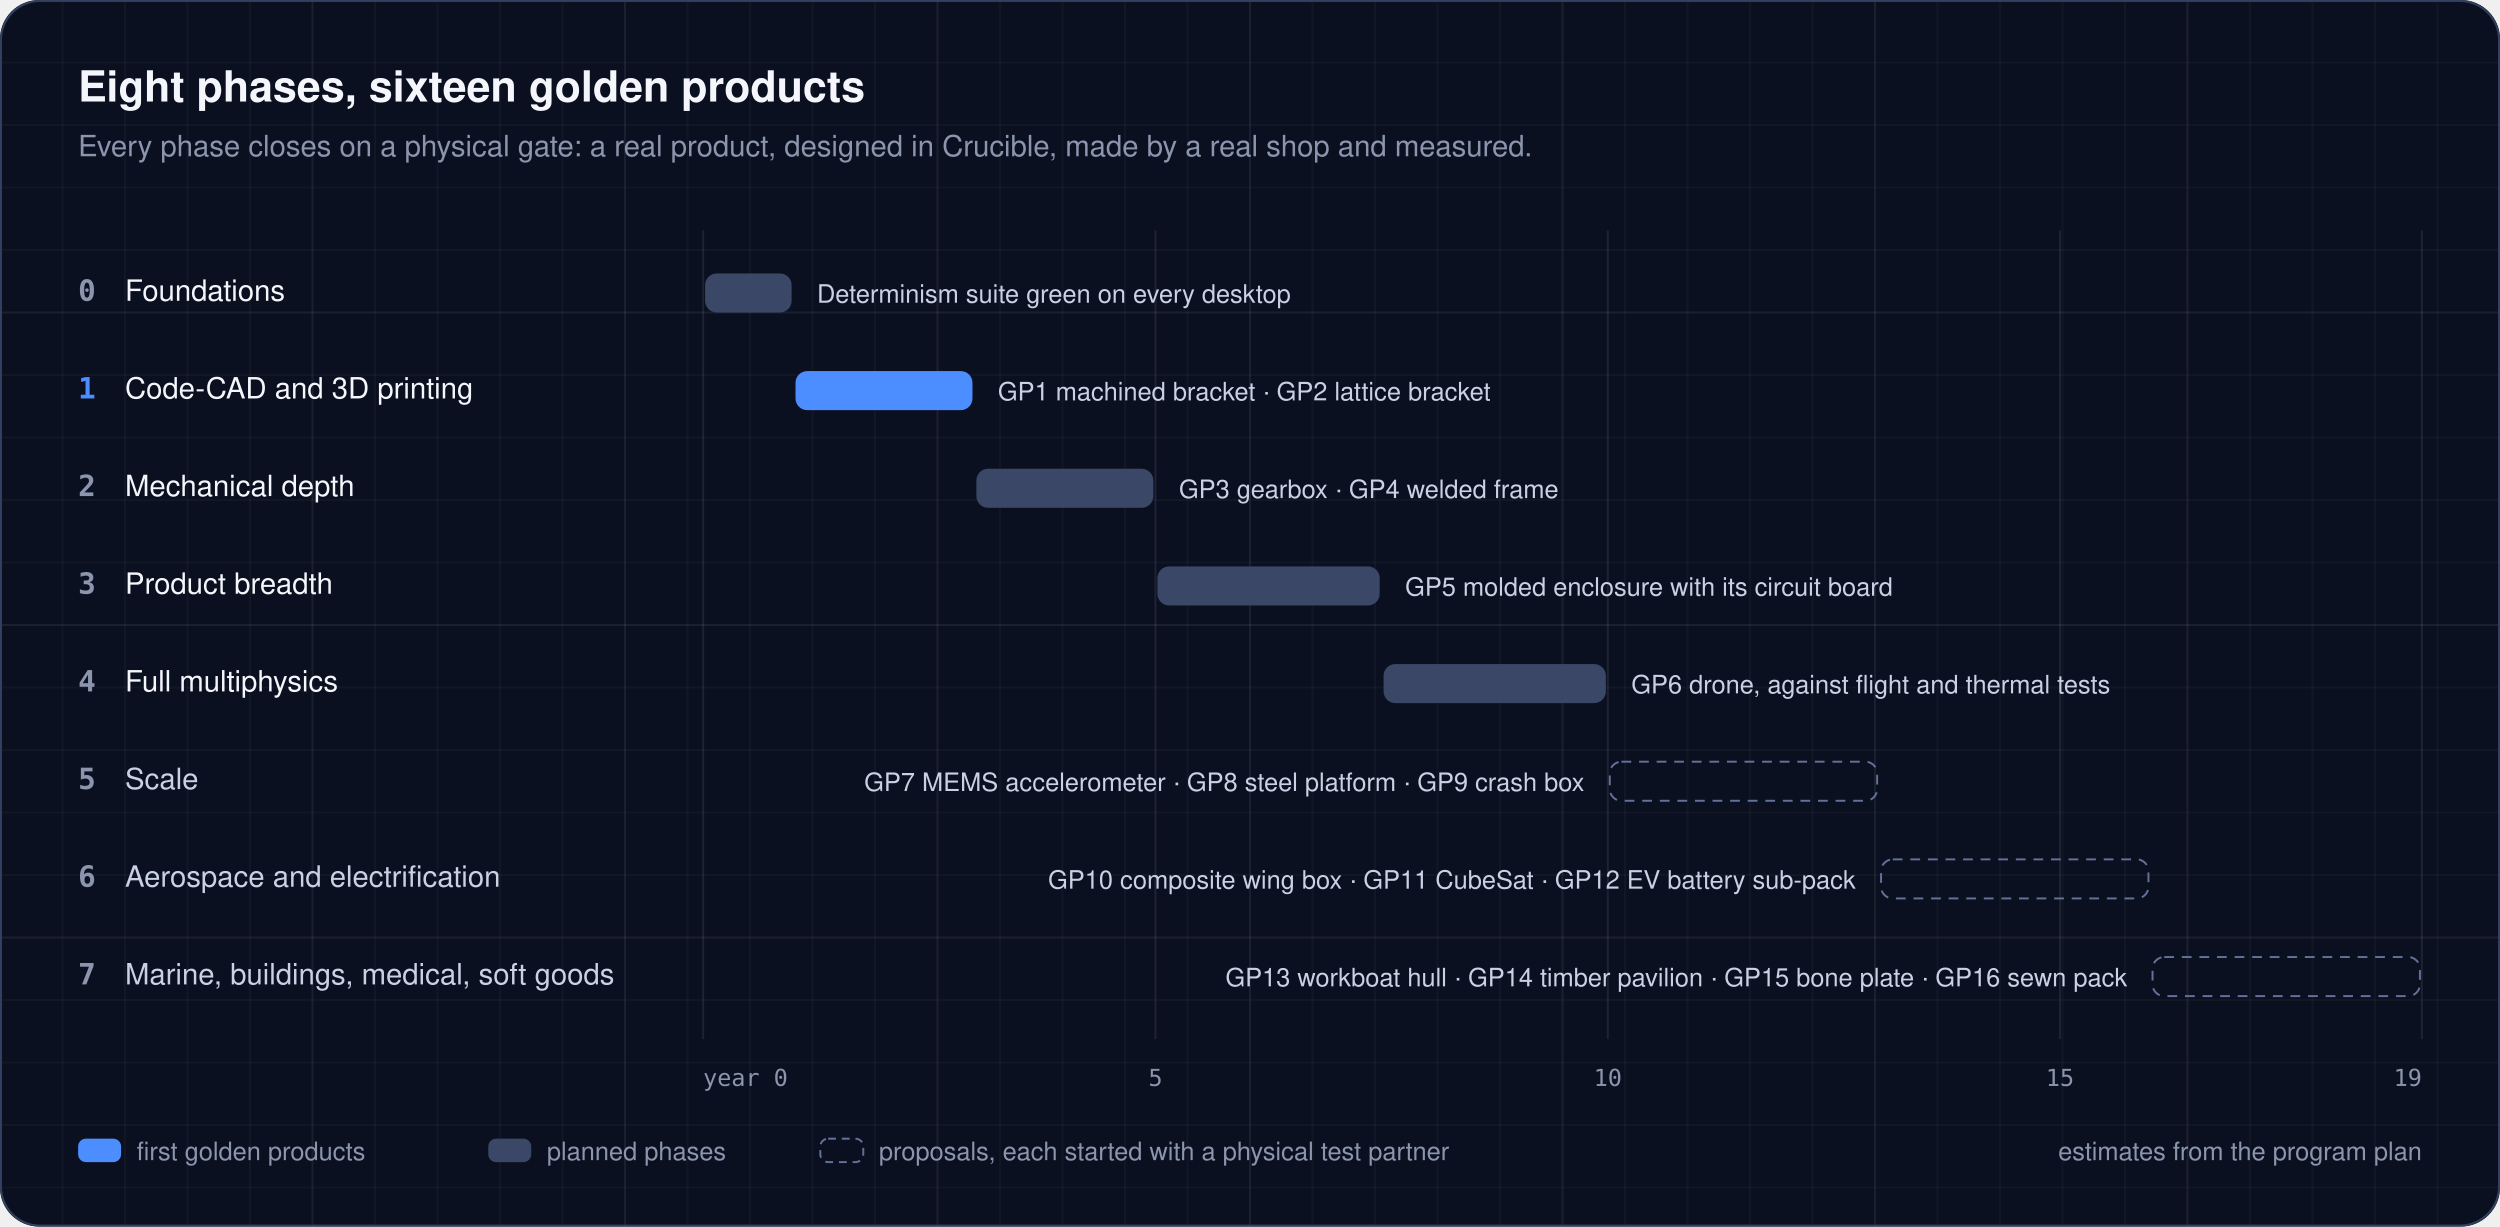
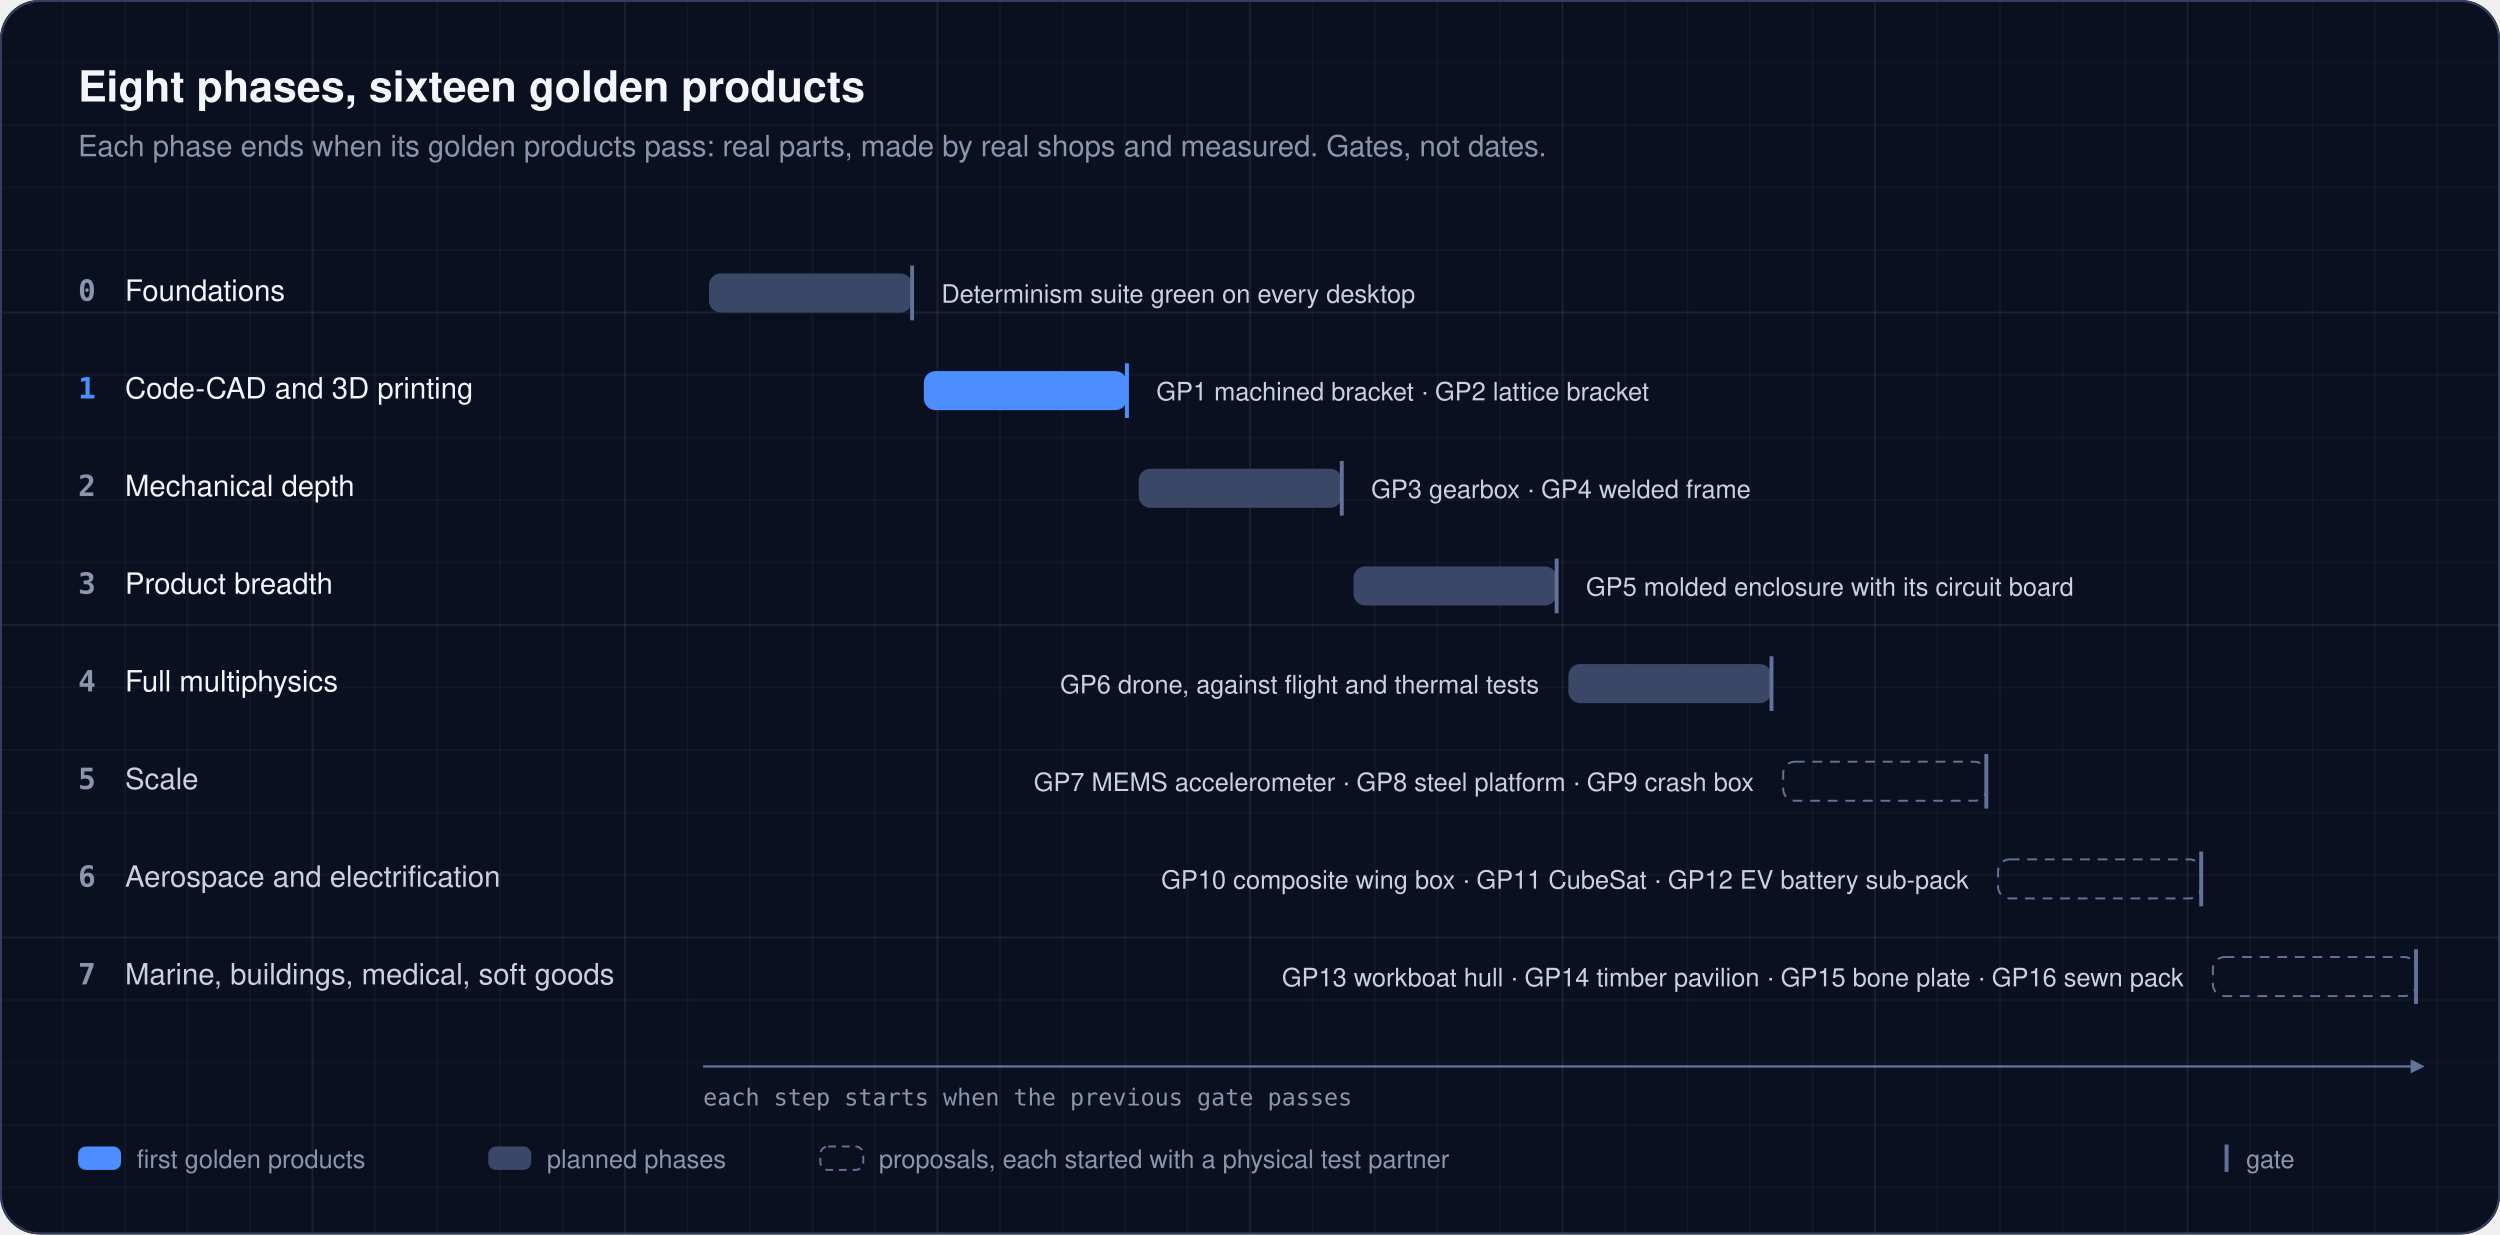
- <svg xmlns="http://www.w3.org/2000/svg" width="1280" height="628" viewBox="0 0 1280 628" role="img" aria-label="Roadmap: phases 0 to 7 over about 19 years, with golden products GP1 to GP16">
+ <svg xmlns="http://www.w3.org/2000/svg" width="1280" height="632" viewBox="0 0 1280 632" role="img" aria-label="Roadmap: phases 0 to 7 in order, each closed by golden products GP1 to GP16">
  <defs>
    <clipPath id="r">
-       <rect width="1280" height="628" rx="20" />
+       <rect width="1280" height="632" rx="20" />
    </clipPath>
    <linearGradient id="hot" x1="0" y1="1" x2="0" y2="0">
      <stop offset="0" stop-color="#ff5b4f" stop-opacity=".85" />
      <stop offset=".8" stop-color="#ff5b4f" stop-opacity="0" />
    </linearGradient>
    <radialGradient id="glow" cx=".72" cy=".55" r=".55">
      <stop offset="0" stop-color="#4c8dff" stop-opacity=".16" />
      <stop offset="1" stop-color="#4c8dff" stop-opacity="0" />
    </radialGradient>
    <marker id="arw" viewBox="0 0 10 10" refX="8" refY="5" markerWidth="7" markerHeight="7" orient="auto-start-reverse">
      <path d="M0,0 L10,5 L0,10 z" fill="#4c8dff" />
    </marker>
    <marker id="arg" viewBox="0 0 10 10" refX="8" refY="5" markerWidth="6" markerHeight="6" orient="auto-start-reverse">
      <path d="M0,0 L10,5 L0,10 z" fill="#62729a" />
    </marker>
  </defs>
  <g clip-path="url(#r)">
-     <rect width="1280" height="628" fill="#0b1020" />
-     <line x1="0" y1="0" x2="0" y2="628" stroke="#ffffff" stroke-opacity="0.07" />
-     <line x1="32" y1="0" x2="32" y2="628" stroke="#ffffff" stroke-opacity="0.03" />
-     <line x1="64" y1="0" x2="64" y2="628" stroke="#ffffff" stroke-opacity="0.03" />
-     <line x1="96" y1="0" x2="96" y2="628" stroke="#ffffff" stroke-opacity="0.03" />
-     <line x1="128" y1="0" x2="128" y2="628" stroke="#ffffff" stroke-opacity="0.03" />
-     <line x1="160" y1="0" x2="160" y2="628" stroke="#ffffff" stroke-opacity="0.07" />
-     <line x1="192" y1="0" x2="192" y2="628" stroke="#ffffff" stroke-opacity="0.03" />
-     <line x1="224" y1="0" x2="224" y2="628" stroke="#ffffff" stroke-opacity="0.03" />
-     <line x1="256" y1="0" x2="256" y2="628" stroke="#ffffff" stroke-opacity="0.03" />
-     <line x1="288" y1="0" x2="288" y2="628" stroke="#ffffff" stroke-opacity="0.03" />
-     <line x1="320" y1="0" x2="320" y2="628" stroke="#ffffff" stroke-opacity="0.07" />
-     <line x1="352" y1="0" x2="352" y2="628" stroke="#ffffff" stroke-opacity="0.03" />
-     <line x1="384" y1="0" x2="384" y2="628" stroke="#ffffff" stroke-opacity="0.03" />
-     <line x1="416" y1="0" x2="416" y2="628" stroke="#ffffff" stroke-opacity="0.03" />
-     <line x1="448" y1="0" x2="448" y2="628" stroke="#ffffff" stroke-opacity="0.03" />
-     <line x1="480" y1="0" x2="480" y2="628" stroke="#ffffff" stroke-opacity="0.07" />
-     <line x1="512" y1="0" x2="512" y2="628" stroke="#ffffff" stroke-opacity="0.03" />
-     <line x1="544" y1="0" x2="544" y2="628" stroke="#ffffff" stroke-opacity="0.03" />
-     <line x1="576" y1="0" x2="576" y2="628" stroke="#ffffff" stroke-opacity="0.03" />
-     <line x1="608" y1="0" x2="608" y2="628" stroke="#ffffff" stroke-opacity="0.03" />
-     <line x1="640" y1="0" x2="640" y2="628" stroke="#ffffff" stroke-opacity="0.07" />
-     <line x1="672" y1="0" x2="672" y2="628" stroke="#ffffff" stroke-opacity="0.03" />
-     <line x1="704" y1="0" x2="704" y2="628" stroke="#ffffff" stroke-opacity="0.03" />
-     <line x1="736" y1="0" x2="736" y2="628" stroke="#ffffff" stroke-opacity="0.03" />
-     <line x1="768" y1="0" x2="768" y2="628" stroke="#ffffff" stroke-opacity="0.03" />
-     <line x1="800" y1="0" x2="800" y2="628" stroke="#ffffff" stroke-opacity="0.07" />
-     <line x1="832" y1="0" x2="832" y2="628" stroke="#ffffff" stroke-opacity="0.03" />
-     <line x1="864" y1="0" x2="864" y2="628" stroke="#ffffff" stroke-opacity="0.03" />
-     <line x1="896" y1="0" x2="896" y2="628" stroke="#ffffff" stroke-opacity="0.03" />
-     <line x1="928" y1="0" x2="928" y2="628" stroke="#ffffff" stroke-opacity="0.03" />
-     <line x1="960" y1="0" x2="960" y2="628" stroke="#ffffff" stroke-opacity="0.07" />
-     <line x1="992" y1="0" x2="992" y2="628" stroke="#ffffff" stroke-opacity="0.03" />
-     <line x1="1024" y1="0" x2="1024" y2="628" stroke="#ffffff" stroke-opacity="0.03" />
-     <line x1="1056" y1="0" x2="1056" y2="628" stroke="#ffffff" stroke-opacity="0.03" />
-     <line x1="1088" y1="0" x2="1088" y2="628" stroke="#ffffff" stroke-opacity="0.03" />
-     <line x1="1120" y1="0" x2="1120" y2="628" stroke="#ffffff" stroke-opacity="0.07" />
-     <line x1="1152" y1="0" x2="1152" y2="628" stroke="#ffffff" stroke-opacity="0.03" />
-     <line x1="1184" y1="0" x2="1184" y2="628" stroke="#ffffff" stroke-opacity="0.03" />
-     <line x1="1216" y1="0" x2="1216" y2="628" stroke="#ffffff" stroke-opacity="0.03" />
-     <line x1="1248" y1="0" x2="1248" y2="628" stroke="#ffffff" stroke-opacity="0.03" />
-     <line x1="1280" y1="0" x2="1280" y2="628" stroke="#ffffff" stroke-opacity="0.07" />
+     <rect width="1280" height="632" fill="#0b1020" />
+     <line x1="0" y1="0" x2="0" y2="632" stroke="#ffffff" stroke-opacity="0.07" />
+     <line x1="32" y1="0" x2="32" y2="632" stroke="#ffffff" stroke-opacity="0.03" />
+     <line x1="64" y1="0" x2="64" y2="632" stroke="#ffffff" stroke-opacity="0.03" />
+     <line x1="96" y1="0" x2="96" y2="632" stroke="#ffffff" stroke-opacity="0.03" />
+     <line x1="128" y1="0" x2="128" y2="632" stroke="#ffffff" stroke-opacity="0.03" />
+     <line x1="160" y1="0" x2="160" y2="632" stroke="#ffffff" stroke-opacity="0.07" />
+     <line x1="192" y1="0" x2="192" y2="632" stroke="#ffffff" stroke-opacity="0.03" />
+     <line x1="224" y1="0" x2="224" y2="632" stroke="#ffffff" stroke-opacity="0.03" />
+     <line x1="256" y1="0" x2="256" y2="632" stroke="#ffffff" stroke-opacity="0.03" />
+     <line x1="288" y1="0" x2="288" y2="632" stroke="#ffffff" stroke-opacity="0.03" />
+     <line x1="320" y1="0" x2="320" y2="632" stroke="#ffffff" stroke-opacity="0.07" />
+     <line x1="352" y1="0" x2="352" y2="632" stroke="#ffffff" stroke-opacity="0.03" />
+     <line x1="384" y1="0" x2="384" y2="632" stroke="#ffffff" stroke-opacity="0.03" />
+     <line x1="416" y1="0" x2="416" y2="632" stroke="#ffffff" stroke-opacity="0.03" />
+     <line x1="448" y1="0" x2="448" y2="632" stroke="#ffffff" stroke-opacity="0.03" />
+     <line x1="480" y1="0" x2="480" y2="632" stroke="#ffffff" stroke-opacity="0.07" />
+     <line x1="512" y1="0" x2="512" y2="632" stroke="#ffffff" stroke-opacity="0.03" />
+     <line x1="544" y1="0" x2="544" y2="632" stroke="#ffffff" stroke-opacity="0.03" />
+     <line x1="576" y1="0" x2="576" y2="632" stroke="#ffffff" stroke-opacity="0.03" />
+     <line x1="608" y1="0" x2="608" y2="632" stroke="#ffffff" stroke-opacity="0.03" />
+     <line x1="640" y1="0" x2="640" y2="632" stroke="#ffffff" stroke-opacity="0.07" />
+     <line x1="672" y1="0" x2="672" y2="632" stroke="#ffffff" stroke-opacity="0.03" />
+     <line x1="704" y1="0" x2="704" y2="632" stroke="#ffffff" stroke-opacity="0.03" />
+     <line x1="736" y1="0" x2="736" y2="632" stroke="#ffffff" stroke-opacity="0.03" />
+     <line x1="768" y1="0" x2="768" y2="632" stroke="#ffffff" stroke-opacity="0.03" />
+     <line x1="800" y1="0" x2="800" y2="632" stroke="#ffffff" stroke-opacity="0.07" />
+     <line x1="832" y1="0" x2="832" y2="632" stroke="#ffffff" stroke-opacity="0.03" />
+     <line x1="864" y1="0" x2="864" y2="632" stroke="#ffffff" stroke-opacity="0.03" />
+     <line x1="896" y1="0" x2="896" y2="632" stroke="#ffffff" stroke-opacity="0.03" />
+     <line x1="928" y1="0" x2="928" y2="632" stroke="#ffffff" stroke-opacity="0.03" />
+     <line x1="960" y1="0" x2="960" y2="632" stroke="#ffffff" stroke-opacity="0.07" />
+     <line x1="992" y1="0" x2="992" y2="632" stroke="#ffffff" stroke-opacity="0.03" />
+     <line x1="1024" y1="0" x2="1024" y2="632" stroke="#ffffff" stroke-opacity="0.03" />
+     <line x1="1056" y1="0" x2="1056" y2="632" stroke="#ffffff" stroke-opacity="0.03" />
+     <line x1="1088" y1="0" x2="1088" y2="632" stroke="#ffffff" stroke-opacity="0.03" />
+     <line x1="1120" y1="0" x2="1120" y2="632" stroke="#ffffff" stroke-opacity="0.07" />
+     <line x1="1152" y1="0" x2="1152" y2="632" stroke="#ffffff" stroke-opacity="0.03" />
+     <line x1="1184" y1="0" x2="1184" y2="632" stroke="#ffffff" stroke-opacity="0.03" />
+     <line x1="1216" y1="0" x2="1216" y2="632" stroke="#ffffff" stroke-opacity="0.03" />
+     <line x1="1248" y1="0" x2="1248" y2="632" stroke="#ffffff" stroke-opacity="0.03" />
+     <line x1="1280" y1="0" x2="1280" y2="632" stroke="#ffffff" stroke-opacity="0.07" />
    <line x1="0" y1="0" x2="1280" y2="0" stroke="#ffffff" stroke-opacity="0.07" />
    <line x1="0" y1="32" x2="1280" y2="32" stroke="#ffffff" stroke-opacity="0.03" />
    <line x1="0" y1="64" x2="1280" y2="64" stroke="#ffffff" stroke-opacity="0.03" />
    <line x1="0" y1="96" x2="1280" y2="96" stroke="#ffffff" stroke-opacity="0.03" />
    <line x1="0" y1="128" x2="1280" y2="128" stroke="#ffffff" stroke-opacity="0.03" />
    <line x1="0" y1="160" x2="1280" y2="160" stroke="#ffffff" stroke-opacity="0.07" />
    <line x1="0" y1="192" x2="1280" y2="192" stroke="#ffffff" stroke-opacity="0.03" />
    <line x1="0" y1="224" x2="1280" y2="224" stroke="#ffffff" stroke-opacity="0.03" />
    <line x1="0" y1="256" x2="1280" y2="256" stroke="#ffffff" stroke-opacity="0.03" />
    <line x1="0" y1="288" x2="1280" y2="288" stroke="#ffffff" stroke-opacity="0.03" />
    <line x1="0" y1="320" x2="1280" y2="320" stroke="#ffffff" stroke-opacity="0.07" />
    <line x1="0" y1="352" x2="1280" y2="352" stroke="#ffffff" stroke-opacity="0.03" />
    <line x1="0" y1="384" x2="1280" y2="384" stroke="#ffffff" stroke-opacity="0.03" />
    <line x1="0" y1="416" x2="1280" y2="416" stroke="#ffffff" stroke-opacity="0.03" />
    <line x1="0" y1="448" x2="1280" y2="448" stroke="#ffffff" stroke-opacity="0.03" />
    <line x1="0" y1="480" x2="1280" y2="480" stroke="#ffffff" stroke-opacity="0.07" />
    <line x1="0" y1="512" x2="1280" y2="512" stroke="#ffffff" stroke-opacity="0.03" />
    <line x1="0" y1="544" x2="1280" y2="544" stroke="#ffffff" stroke-opacity="0.03" />
    <line x1="0" y1="576" x2="1280" y2="576" stroke="#ffffff" stroke-opacity="0.03" />
    <line x1="0" y1="608" x2="1280" y2="608" stroke="#ffffff" stroke-opacity="0.03" />
    <text x="40.0" y="52.0" font-family="-apple-system, BlinkMacSystemFont, 'Segoe UI', Helvetica, Arial, sans-serif" font-size="22" font-weight="600" fill="#f4f6fb" text-anchor="start">Eight phases, sixteen golden products</text>
-     <text x="40.0" y="80.0" font-family="-apple-system, BlinkMacSystemFont, 'Segoe UI', Helvetica, Arial, sans-serif" font-size="15" font-weight="400" fill="#8b95ad" text-anchor="start">Every phase closes on a physical gate: a real product, designed in Crucible, made by a real shop and measured.</text>
-     <line x1="360.0" y1="118" x2="360.0" y2="532" stroke="#ffffff" stroke-opacity=".08" />
-     <text x="360.0" y="556.0" font-family="ui-monospace, SFMono-Regular, Menlo, Consolas, monospace" font-size="12" font-weight="400" fill="#8b95ad" text-anchor="start">year 0</text>
-     <line x1="591.6" y1="118" x2="591.6" y2="532" stroke="#ffffff" stroke-opacity=".08" />
-     <text x="591.6" y="556.0" font-family="ui-monospace, SFMono-Regular, Menlo, Consolas, monospace" font-size="12" font-weight="400" fill="#8b95ad" text-anchor="middle">5</text>
-     <line x1="823.2" y1="118" x2="823.2" y2="532" stroke="#ffffff" stroke-opacity=".08" />
-     <text x="823.2" y="556.0" font-family="ui-monospace, SFMono-Regular, Menlo, Consolas, monospace" font-size="12" font-weight="400" fill="#8b95ad" text-anchor="middle">10</text>
-     <line x1="1054.7" y1="118" x2="1054.7" y2="532" stroke="#ffffff" stroke-opacity=".08" />
-     <text x="1054.7" y="556.0" font-family="ui-monospace, SFMono-Regular, Menlo, Consolas, monospace" font-size="12" font-weight="400" fill="#8b95ad" text-anchor="middle">15</text>
-     <line x1="1240.0" y1="118" x2="1240.0" y2="532" stroke="#ffffff" stroke-opacity=".08" />
-     <text x="1240.0" y="556.0" font-family="ui-monospace, SFMono-Regular, Menlo, Consolas, monospace" font-size="12" font-weight="400" fill="#8b95ad" text-anchor="end">19</text>
+     <text x="40.0" y="80.0" font-family="-apple-system, BlinkMacSystemFont, 'Segoe UI', Helvetica, Arial, sans-serif" font-size="15" font-weight="400" fill="#8b95ad" text-anchor="start">Each phase ends when its golden products pass: real parts, made by real shops and measured. Gates, not dates.</text>
    <text x="40.0" y="154.0" font-family="ui-monospace, SFMono-Regular, Menlo, Consolas, monospace" font-size="15" font-weight="600" fill="#8b95ad" text-anchor="start">0</text>
    <text x="64.0" y="154.0" font-family="-apple-system, BlinkMacSystemFont, 'Segoe UI', Helvetica, Arial, sans-serif" font-size="15" font-weight="500" fill="#f4f6fb" text-anchor="start">Foundations</text>
-     <rect x="361.0" y="140" width="44.3" height="20" rx="6" fill="#3a4766" />
-     <text x="418.3" y="155.0" font-family="-apple-system, BlinkMacSystemFont, 'Segoe UI', Helvetica, Arial, sans-serif" font-size="13" font-weight="400" fill="#c9d1e4" text-anchor="start">Determinism suite green on every desktop</text>
+     <rect x="363.0" y="140" width="104.0" height="20" rx="6" fill="#3a4766" />
+     <path d="M467.0,136 l0,28" stroke="#62729a" stroke-width="2" />
+     <text x="482.0" y="155.0" font-family="-apple-system, BlinkMacSystemFont, 'Segoe UI', Helvetica, Arial, sans-serif" font-size="13" font-weight="400" fill="#c9d1e4" text-anchor="start">Determinism suite green on every desktop</text>
    <text x="40.0" y="204.0" font-family="ui-monospace, SFMono-Regular, Menlo, Consolas, monospace" font-size="15" font-weight="600" fill="#4c8dff" text-anchor="start">1</text>
    <text x="64.0" y="204.0" font-family="-apple-system, BlinkMacSystemFont, 'Segoe UI', Helvetica, Arial, sans-serif" font-size="15" font-weight="500" fill="#f4f6fb" text-anchor="start">Code-CAD and 3D printing</text>
-     <rect x="407.3" y="190" width="90.6" height="20" rx="6" fill="#4c8dff" />
-     <text x="510.9" y="205.0" font-family="-apple-system, BlinkMacSystemFont, 'Segoe UI', Helvetica, Arial, sans-serif" font-size="13" font-weight="400" fill="#c9d1e4" text-anchor="start">GP1 machined bracket · GP2 lattice bracket</text>
+     <rect x="473.0" y="190" width="104.0" height="20" rx="6" fill="#4c8dff" />
+     <path d="M577.0,186 l0,28" stroke="#4c8dff" stroke-width="2" />
+     <text x="592.0" y="205.0" font-family="-apple-system, BlinkMacSystemFont, 'Segoe UI', Helvetica, Arial, sans-serif" font-size="13" font-weight="400" fill="#c9d1e4" text-anchor="start">GP1 machined bracket · GP2 lattice bracket</text>
    <text x="40.0" y="254.0" font-family="ui-monospace, SFMono-Regular, Menlo, Consolas, monospace" font-size="15" font-weight="600" fill="#8b95ad" text-anchor="start">2</text>
    <text x="64.0" y="254.0" font-family="-apple-system, BlinkMacSystemFont, 'Segoe UI', Helvetica, Arial, sans-serif" font-size="15" font-weight="500" fill="#f4f6fb" text-anchor="start">Mechanical depth</text>
-     <rect x="499.9" y="240" width="90.6" height="20" rx="6" fill="#3a4766" />
-     <text x="603.6" y="255.0" font-family="-apple-system, BlinkMacSystemFont, 'Segoe UI', Helvetica, Arial, sans-serif" font-size="13" font-weight="400" fill="#c9d1e4" text-anchor="start">GP3 gearbox · GP4 welded frame</text>
+     <rect x="583.0" y="240" width="104.0" height="20" rx="6" fill="#3a4766" />
+     <path d="M687.0,236 l0,28" stroke="#62729a" stroke-width="2" />
+     <text x="702.0" y="255.0" font-family="-apple-system, BlinkMacSystemFont, 'Segoe UI', Helvetica, Arial, sans-serif" font-size="13" font-weight="400" fill="#c9d1e4" text-anchor="start">GP3 gearbox · GP4 welded frame</text>
    <text x="40.0" y="304.0" font-family="ui-monospace, SFMono-Regular, Menlo, Consolas, monospace" font-size="15" font-weight="600" fill="#8b95ad" text-anchor="start">3</text>
    <text x="64.0" y="304.0" font-family="-apple-system, BlinkMacSystemFont, 'Segoe UI', Helvetica, Arial, sans-serif" font-size="15" font-weight="500" fill="#f4f6fb" text-anchor="start">Product breadth</text>
-     <rect x="592.6" y="290" width="113.8" height="20" rx="6" fill="#3a4766" />
-     <text x="719.4" y="305.0" font-family="-apple-system, BlinkMacSystemFont, 'Segoe UI', Helvetica, Arial, sans-serif" font-size="13" font-weight="400" fill="#c9d1e4" text-anchor="start">GP5 molded enclosure with its circuit board</text>
+     <rect x="693.0" y="290" width="104.0" height="20" rx="6" fill="#3a4766" />
+     <path d="M797.0,286 l0,28" stroke="#62729a" stroke-width="2" />
+     <text x="812.0" y="305.0" font-family="-apple-system, BlinkMacSystemFont, 'Segoe UI', Helvetica, Arial, sans-serif" font-size="13" font-weight="400" fill="#c9d1e4" text-anchor="start">GP5 molded enclosure with its circuit board</text>
    <text x="40.0" y="354.0" font-family="ui-monospace, SFMono-Regular, Menlo, Consolas, monospace" font-size="15" font-weight="600" fill="#8b95ad" text-anchor="start">4</text>
    <text x="64.0" y="354.0" font-family="-apple-system, BlinkMacSystemFont, 'Segoe UI', Helvetica, Arial, sans-serif" font-size="15" font-weight="500" fill="#f4f6fb" text-anchor="start">Full multiphysics</text>
-     <rect x="708.4" y="340" width="113.8" height="20" rx="6" fill="#3a4766" />
-     <text x="835.2" y="355.0" font-family="-apple-system, BlinkMacSystemFont, 'Segoe UI', Helvetica, Arial, sans-serif" font-size="13" font-weight="400" fill="#c9d1e4" text-anchor="start">GP6 drone, against flight and thermal tests</text>
+     <rect x="803.0" y="340" width="104.0" height="20" rx="6" fill="#3a4766" />
+     <path d="M907.0,336 l0,28" stroke="#62729a" stroke-width="2" />
+     <text x="788.0" y="355.0" font-family="-apple-system, BlinkMacSystemFont, 'Segoe UI', Helvetica, Arial, sans-serif" font-size="13" font-weight="400" fill="#c9d1e4" text-anchor="end">GP6 drone, against flight and thermal tests</text>
    <text x="40.0" y="404.0" font-family="ui-monospace, SFMono-Regular, Menlo, Consolas, monospace" font-size="15" font-weight="600" fill="#8b95ad" text-anchor="start">5</text>
    <text x="64.0" y="404.0" font-family="-apple-system, BlinkMacSystemFont, 'Segoe UI', Helvetica, Arial, sans-serif" font-size="15" font-weight="500" fill="#c9d1e4" text-anchor="start">Scale</text>
-     <rect x="824.2" y="390" width="136.9" height="20" rx="6" fill="none" stroke="#62729a" stroke-dasharray="5 4" />
-     <text x="811.2" y="405.0" font-family="-apple-system, BlinkMacSystemFont, 'Segoe UI', Helvetica, Arial, sans-serif" font-size="13" font-weight="400" fill="#c9d1e4" text-anchor="end">GP7 MEMS accelerometer · GP8 steel platform · GP9 crash box</text>
+     <rect x="913.0" y="390" width="104.0" height="20" rx="6" fill="none" stroke="#62729a" stroke-dasharray="5 4" />
+     <path d="M1017.0,386 l0,28" stroke="#62729a" stroke-width="2" />
+     <text x="898.0" y="405.0" font-family="-apple-system, BlinkMacSystemFont, 'Segoe UI', Helvetica, Arial, sans-serif" font-size="13" font-weight="400" fill="#c9d1e4" text-anchor="end">GP7 MEMS accelerometer · GP8 steel platform · GP9 crash box</text>
    <text x="40.0" y="454.0" font-family="ui-monospace, SFMono-Regular, Menlo, Consolas, monospace" font-size="15" font-weight="600" fill="#8b95ad" text-anchor="start">6</text>
    <text x="64.0" y="454.0" font-family="-apple-system, BlinkMacSystemFont, 'Segoe UI', Helvetica, Arial, sans-serif" font-size="15" font-weight="500" fill="#c9d1e4" text-anchor="start">Aerospace and electrification</text>
-     <rect x="963.1" y="440" width="136.9" height="20" rx="6" fill="none" stroke="#62729a" stroke-dasharray="5 4" />
-     <text x="950.1" y="455.0" font-family="-apple-system, BlinkMacSystemFont, 'Segoe UI', Helvetica, Arial, sans-serif" font-size="13" font-weight="400" fill="#c9d1e4" text-anchor="end">GP10 composite wing box · GP11 CubeSat · GP12 EV battery sub-pack</text>
+     <rect x="1023.0" y="440" width="104.0" height="20" rx="6" fill="none" stroke="#62729a" stroke-dasharray="5 4" />
+     <path d="M1127.0,436 l0,28" stroke="#62729a" stroke-width="2" />
+     <text x="1008.0" y="455.0" font-family="-apple-system, BlinkMacSystemFont, 'Segoe UI', Helvetica, Arial, sans-serif" font-size="13" font-weight="400" fill="#c9d1e4" text-anchor="end">GP10 composite wing box · GP11 CubeSat · GP12 EV battery sub-pack</text>
    <text x="40.0" y="504.0" font-family="ui-monospace, SFMono-Regular, Menlo, Consolas, monospace" font-size="15" font-weight="600" fill="#8b95ad" text-anchor="start">7</text>
    <text x="64.0" y="504.0" font-family="-apple-system, BlinkMacSystemFont, 'Segoe UI', Helvetica, Arial, sans-serif" font-size="15" font-weight="500" fill="#c9d1e4" text-anchor="start">Marine, buildings, medical, soft goods</text>
-     <rect x="1102.1" y="490" width="136.9" height="20" rx="6" fill="none" stroke="#62729a" stroke-dasharray="5 4" />
-     <text x="1089.1" y="505.0" font-family="-apple-system, BlinkMacSystemFont, 'Segoe UI', Helvetica, Arial, sans-serif" font-size="13" font-weight="400" fill="#c9d1e4" text-anchor="end">GP13 workboat hull · GP14 timber pavilion · GP15 bone plate · GP16 sewn pack</text>
-     <rect x="40" y="583" width="22" height="12" rx="4" fill="#4c8dff" />
-     <text x="70.0" y="594.0" font-family="-apple-system, BlinkMacSystemFont, 'Segoe UI', Helvetica, Arial, sans-serif" font-size="13" font-weight="400" fill="#8b95ad" text-anchor="start">first golden products</text>
-     <rect x="250" y="583" width="22" height="12" rx="4" fill="#3a4766" />
-     <text x="280.0" y="594.0" font-family="-apple-system, BlinkMacSystemFont, 'Segoe UI', Helvetica, Arial, sans-serif" font-size="13" font-weight="400" fill="#8b95ad" text-anchor="start">planned phases</text>
-     <rect x="420" y="583" width="22" height="12" rx="4" fill="none" stroke="#62729a" stroke-dasharray="4 3" />
-     <text x="450.0" y="594.0" font-family="-apple-system, BlinkMacSystemFont, 'Segoe UI', Helvetica, Arial, sans-serif" font-size="13" font-weight="400" fill="#8b95ad" text-anchor="start">proposals, each started with a physical test partner</text>
-     <text x="1240.0" y="594.0" font-family="-apple-system, BlinkMacSystemFont, 'Segoe UI', Helvetica, Arial, sans-serif" font-size="13" font-weight="400" fill="#8b95ad" text-anchor="end">estimates from the program plan</text>
+     <rect x="1133.0" y="490" width="104.0" height="20" rx="6" fill="none" stroke="#62729a" stroke-dasharray="5 4" />
+     <path d="M1237.0,486 l0,28" stroke="#62729a" stroke-width="2" />
+     <text x="1118.0" y="505.0" font-family="-apple-system, BlinkMacSystemFont, 'Segoe UI', Helvetica, Arial, sans-serif" font-size="13" font-weight="400" fill="#c9d1e4" text-anchor="end">GP13 workboat hull · GP14 timber pavilion · GP15 bone plate · GP16 sewn pack</text>
+     <line x1="360" y1="546" x2="1240" y2="546" stroke="#62729a" stroke-width="1.2" marker-end="url(#arg)" />
+     <text x="360.0" y="566.0" font-family="ui-monospace, SFMono-Regular, Menlo, Consolas, monospace" font-size="12" font-weight="400" fill="#8b95ad" text-anchor="start">each step starts when the previous gate passes</text>
+     <rect x="40" y="587" width="22" height="12" rx="4" fill="#4c8dff" />
+     <text x="70.0" y="598.0" font-family="-apple-system, BlinkMacSystemFont, 'Segoe UI', Helvetica, Arial, sans-serif" font-size="13" font-weight="400" fill="#8b95ad" text-anchor="start">first golden products</text>
+     <rect x="250" y="587" width="22" height="12" rx="4" fill="#3a4766" />
+     <text x="280.0" y="598.0" font-family="-apple-system, BlinkMacSystemFont, 'Segoe UI', Helvetica, Arial, sans-serif" font-size="13" font-weight="400" fill="#8b95ad" text-anchor="start">planned phases</text>
+     <rect x="420" y="587" width="22" height="12" rx="4" fill="none" stroke="#62729a" stroke-dasharray="4 3" />
+     <text x="450.0" y="598.0" font-family="-apple-system, BlinkMacSystemFont, 'Segoe UI', Helvetica, Arial, sans-serif" font-size="13" font-weight="400" fill="#8b95ad" text-anchor="start">proposals, each started with a physical test partner</text>
+     <path d="M1140,586 l0,14" stroke="#62729a" stroke-width="2" />
+     <text x="1150.0" y="598.0" font-family="-apple-system, BlinkMacSystemFont, 'Segoe UI', Helvetica, Arial, sans-serif" font-size="13" font-weight="400" fill="#8b95ad" text-anchor="start">gate</text>
  </g>
-   <rect x=".5" y=".5" width="1279" height="627" rx="20" fill="none" stroke="#33405f" />
+   <rect x=".5" y=".5" width="1279" height="631" rx="20" fill="none" stroke="#33405f" />
</svg>
